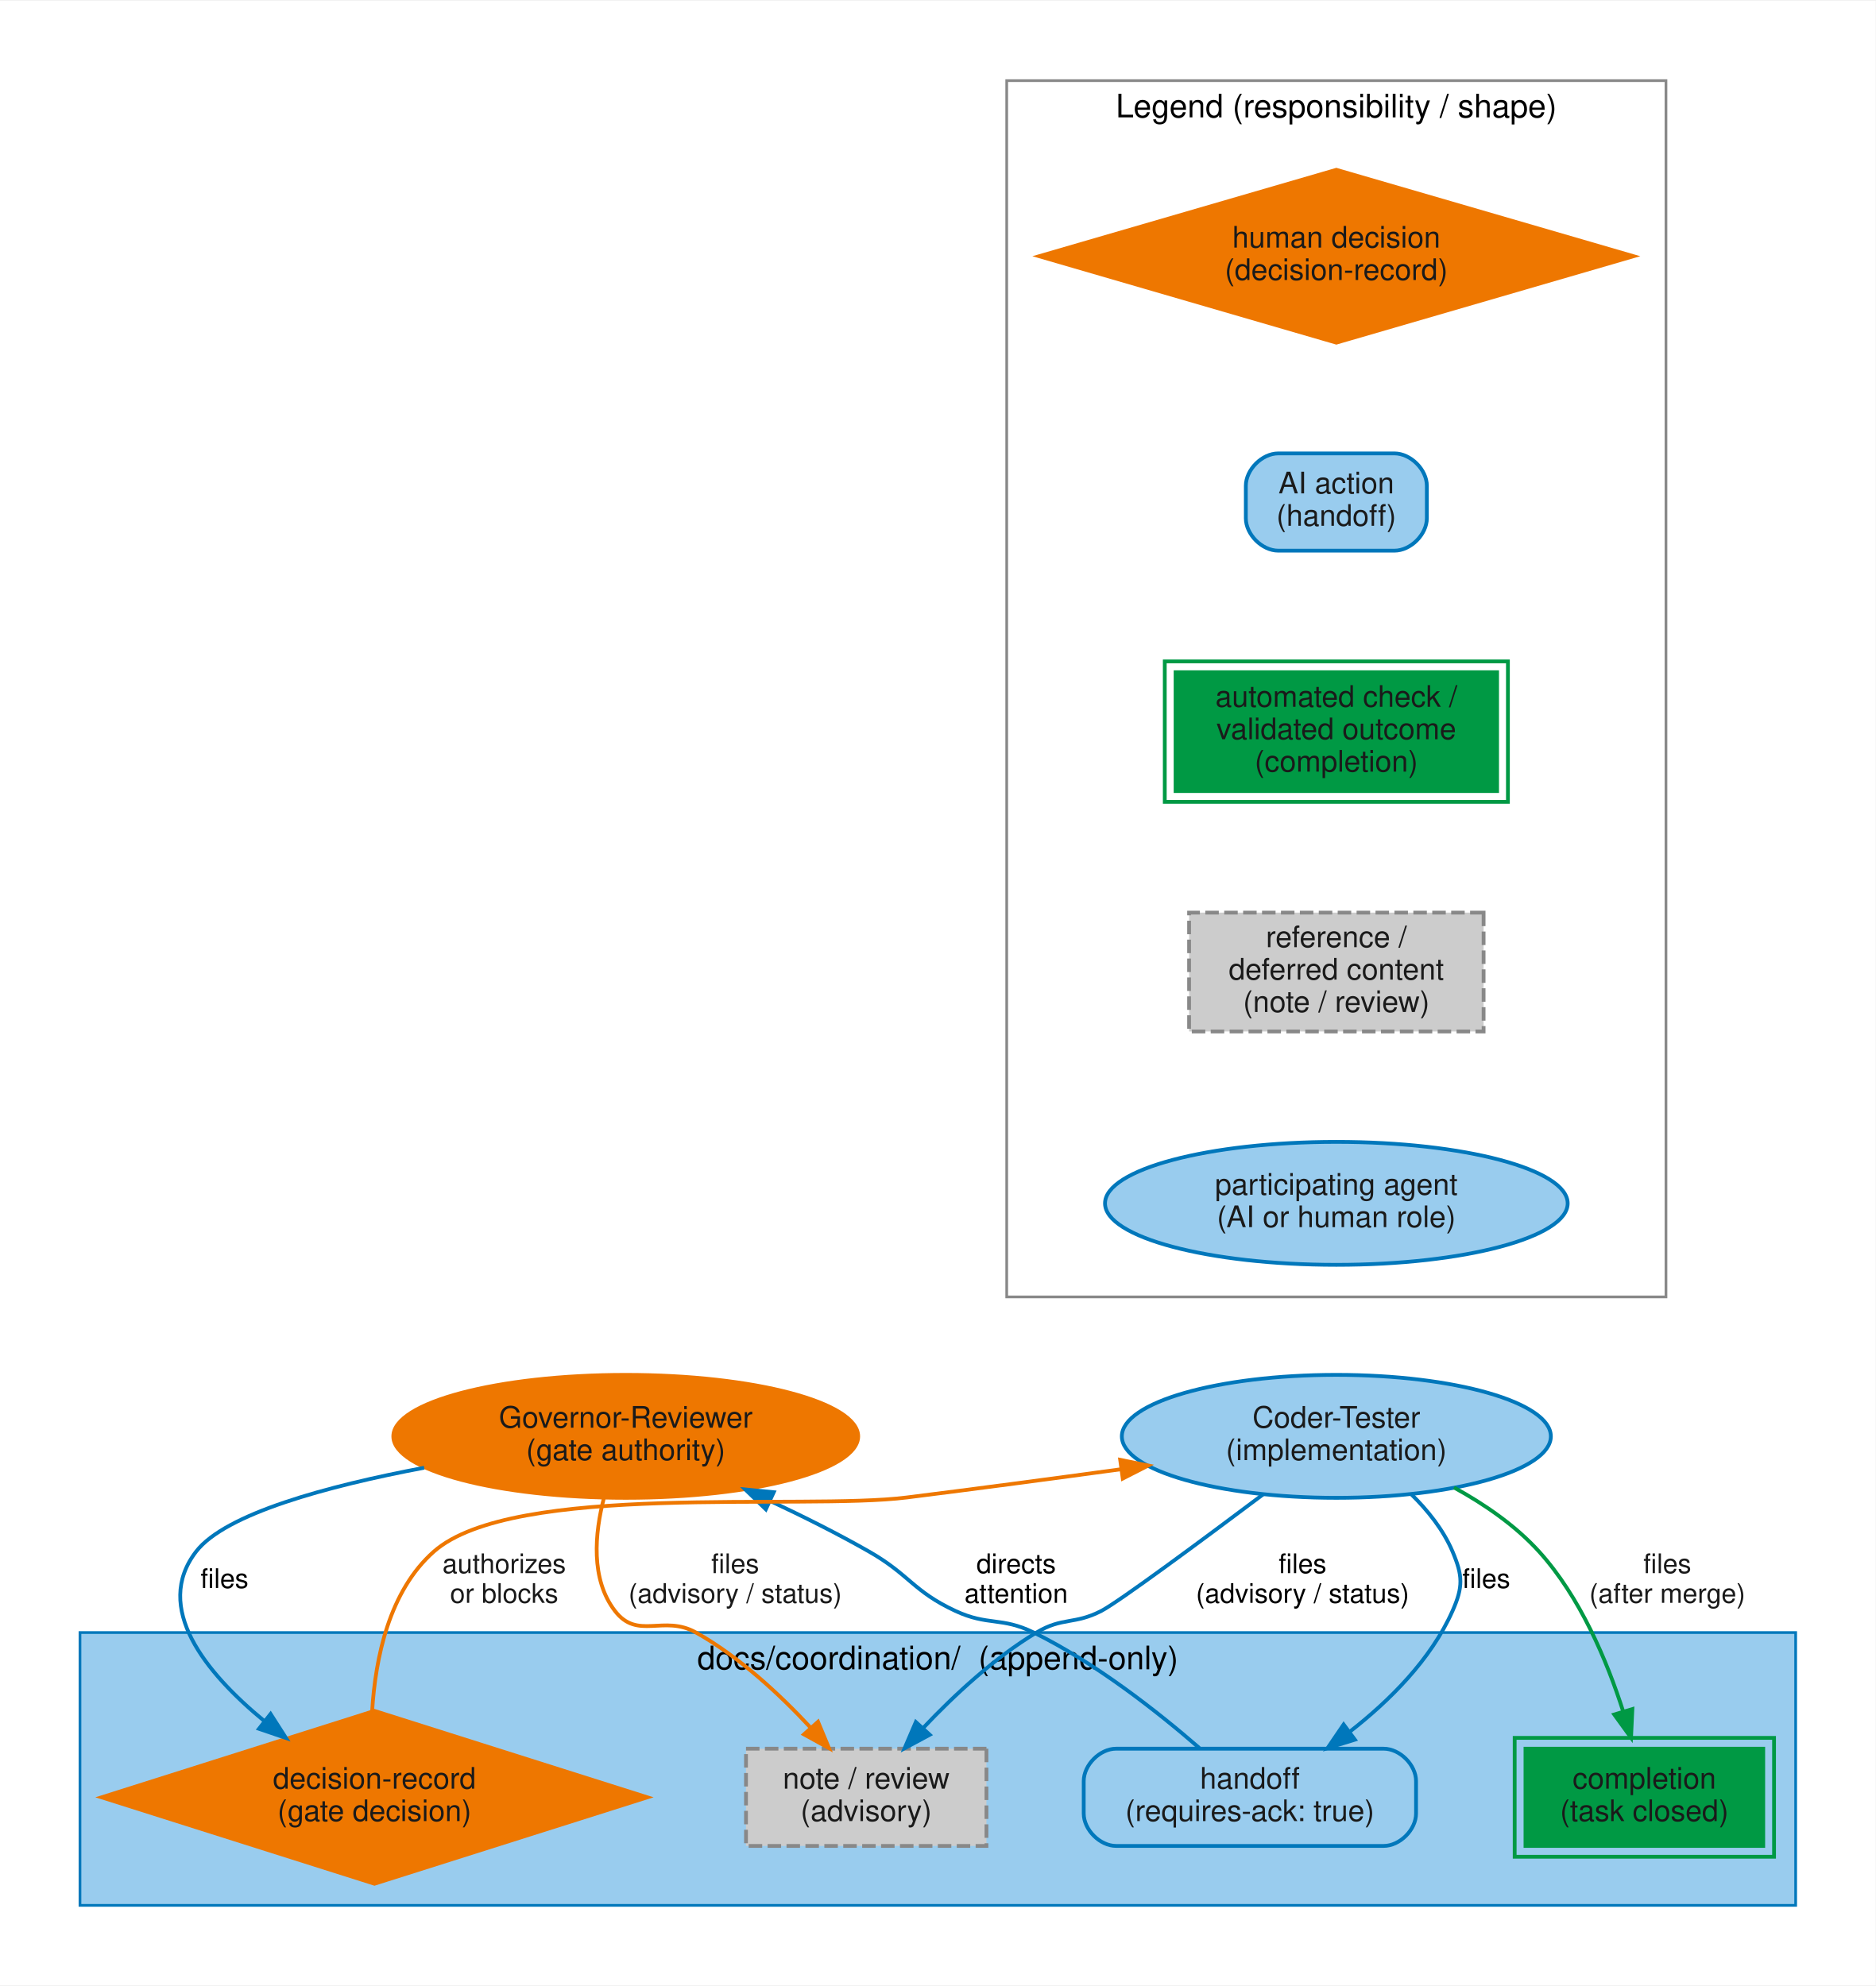
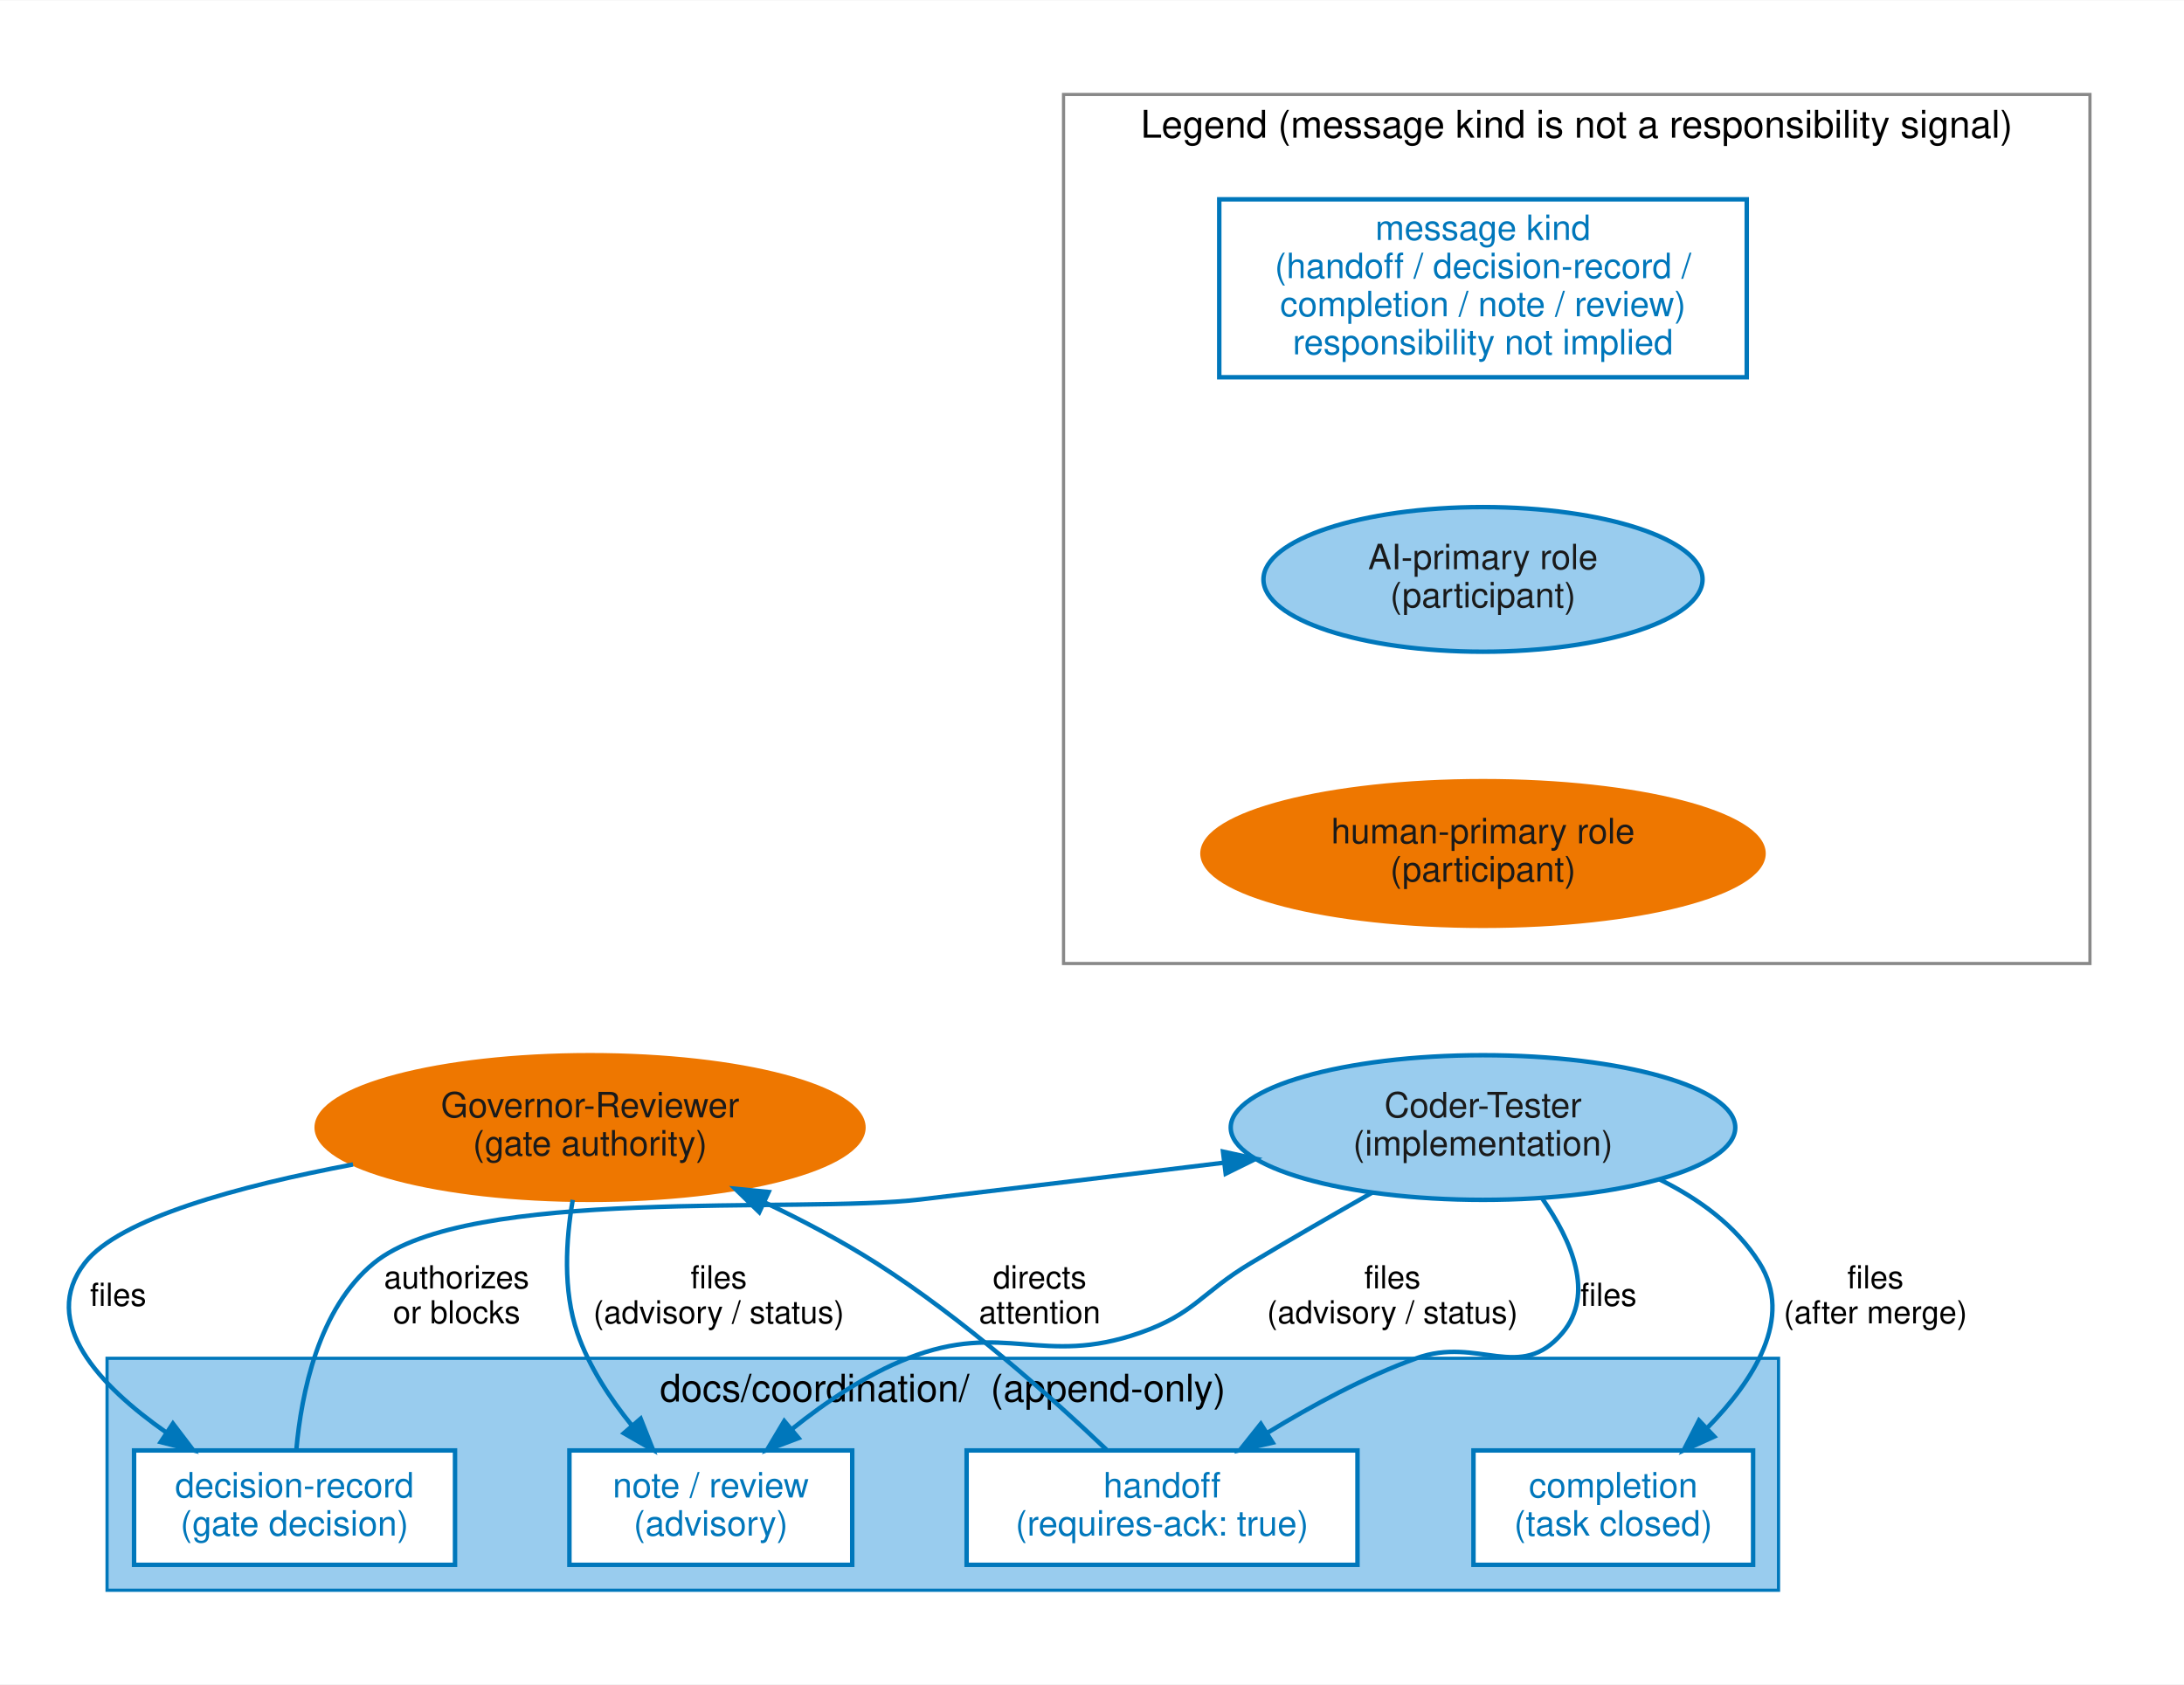
- <svg xmlns="http://www.w3.org/2000/svg" width="694pt" height="735pt" viewBox="0.00 0.00 694.20 734.71">
-   <g id="graph0" class="graph" transform="scale(1 1) rotate(0) translate(21.6 713.11)">
-     <polygon fill="white" stroke="transparent" points="-21.6,21.6 -21.6,-713.11 672.6,-713.11 672.6,21.6 -21.6,21.6" />
+ <svg xmlns="http://www.w3.org/2000/svg" width="687pt" height="530pt" viewBox="0.00 0.00 687.29 529.96">
+   <g id="graph0" class="graph" transform="scale(1 1) rotate(0) translate(21.6 508.36)">
+     <polygon fill="white" stroke="transparent" points="-21.6,21.6 -21.6,-508.36 665.69,-508.36 665.69,21.6 -21.6,21.6" />
    <g id="clust1" class="cluster">
-       <polygon fill="white" stroke="#888888" points="351,-233.25 351,-683.51 595,-683.51 595,-233.25 351,-233.25" />
-       <text text-anchor="middle" x="473" y="-669.91" font-family="Helvetica,sans-Serif" font-size="12.00">Legend (responsibility / shape)</text>
+       <polygon fill="white" stroke="#888888" points="313.09,-205.25 313.09,-478.76 636.09,-478.76 636.09,-205.25 313.09,-205.25" />
+       <text text-anchor="middle" x="474.59" y="-465.16" font-family="Helvetica,sans-Serif" font-size="12.00">Legend (message kind is not a responsibility signal)</text>
    </g>
    <g id="clust2" class="cluster">
-       <polygon fill="#99ccee" stroke="#0077bb" points="8,-8 8,-109 643,-109 643,-8 8,-8" />
-       <text text-anchor="middle" x="325.5" y="-95.4" font-family="Helvetica,sans-Serif" font-size="12.00">docs/coordination/  (append-only)</text>
+       <polygon fill="#99ccee" stroke="#0077bb" points="12.09,-8 12.09,-81 538.09,-81 538.09,-8 12.09,-8" />
+       <text text-anchor="middle" x="275.09" y="-67.4" font-family="Helvetica,sans-Serif" font-size="12.00">docs/coordination/  (append-only)</text>
    </g>
    <g id="node1" class="node">
-       <polygon fill="#ee7700" stroke="#ee7700" stroke-width="1.4" points="473,-650.51 363,-618.51 473,-586.51 583,-618.51 473,-650.51" />
-       <text text-anchor="middle" x="473" y="-621.71" font-family="Helvetica,sans-Serif" font-size="11.00" fill="#1a1a1a">human decision</text>
-       <text text-anchor="middle" x="473" y="-609.71" font-family="Helvetica,sans-Serif" font-size="11.00" fill="#1a1a1a">(decision-record)</text>
+       <polygon fill="white" stroke="#0077bb" stroke-width="1.4" points="528.09,-445.76 362.09,-445.76 362.09,-389.76 528.09,-389.76 528.09,-445.76" />
+       <text text-anchor="middle" x="445.09" y="-432.96" font-family="Helvetica,sans-Serif" font-size="11.00" fill="#0077bb">message kind</text>
+       <text text-anchor="middle" x="445.09" y="-420.96" font-family="Helvetica,sans-Serif" font-size="11.00" fill="#0077bb">(handoff / decision-record /</text>
+       <text text-anchor="middle" x="445.09" y="-408.96" font-family="Helvetica,sans-Serif" font-size="11.00" fill="#0077bb">completion / note / review)</text>
+       <text text-anchor="middle" x="445.09" y="-396.96" font-family="Helvetica,sans-Serif" font-size="11.00" fill="#0077bb">responsibility not implied</text>
    </g>
    <g id="node2" class="node">
-       <path fill="#99ccee" stroke="#0077bb" stroke-width="1.4" d="M494.5,-545.51C494.5,-545.51 451.5,-545.51 451.5,-545.51 445.5,-545.51 439.5,-539.51 439.5,-533.51 439.5,-533.51 439.5,-521.51 439.5,-521.51 439.5,-515.51 445.5,-509.51 451.5,-509.51 451.5,-509.51 494.5,-509.51 494.5,-509.51 500.5,-509.51 506.5,-515.51 506.5,-521.51 506.5,-521.51 506.5,-533.51 506.5,-533.51 506.5,-539.51 500.5,-545.51 494.5,-545.51" />
-       <text text-anchor="middle" x="473" y="-530.71" font-family="Helvetica,sans-Serif" font-size="11.00" fill="#1a1a1a">AI action</text>
-       <text text-anchor="middle" x="473" y="-518.71" font-family="Helvetica,sans-Serif" font-size="11.00" fill="#1a1a1a">(handoff)</text>
+       <ellipse fill="#99ccee" stroke="#0077bb" stroke-width="1.4" cx="445.09" cy="-326.14" rx="69.09" ry="22.76" />
+       <text text-anchor="middle" x="445.09" y="-329.34" font-family="Helvetica,sans-Serif" font-size="11.00" fill="#1a1a1a">AI-primary role</text>
+       <text text-anchor="middle" x="445.09" y="-317.34" font-family="Helvetica,sans-Serif" font-size="11.00" fill="#1a1a1a">(participant)</text>
    </g>
    <g id="node3" class="node">
-       <polygon fill="#009944" stroke="#009944" stroke-width="1.4" points="532.5,-464.51 413.5,-464.51 413.5,-420.51 532.5,-420.51 532.5,-464.51" />
-       <polygon fill="none" stroke="#009944" stroke-width="1.4" points="536.5,-468.51 409.5,-468.51 409.5,-416.51 536.5,-416.51 536.5,-468.51" />
-       <text text-anchor="middle" x="473" y="-451.71" font-family="Helvetica,sans-Serif" font-size="11.00" fill="#1a1a1a">automated check /</text>
-       <text text-anchor="middle" x="473" y="-439.71" font-family="Helvetica,sans-Serif" font-size="11.00" fill="#1a1a1a">validated outcome</text>
-       <text text-anchor="middle" x="473" y="-427.71" font-family="Helvetica,sans-Serif" font-size="11.00" fill="#1a1a1a">(completion)</text>
+       <ellipse fill="#ee7700" stroke="#ee7700" stroke-width="1.4" cx="445.09" cy="-239.88" rx="88.28" ry="22.76" />
+       <text text-anchor="middle" x="445.09" y="-243.08" font-family="Helvetica,sans-Serif" font-size="11.00" fill="#1a1a1a">human-primary role</text>
+       <text text-anchor="middle" x="445.09" y="-231.08" font-family="Helvetica,sans-Serif" font-size="11.00" fill="#1a1a1a">(participant)</text>
+     </g>
+     <g id="node8" class="node">
+       <ellipse fill="#99ccee" stroke="#0077bb" stroke-width="1.4" cx="445.09" cy="-153.63" rx="79.39" ry="22.76" />
+       <text text-anchor="middle" x="445.09" y="-156.83" font-family="Helvetica,sans-Serif" font-size="11.00" fill="#1a1a1a">Coder-Tester</text>
+       <text text-anchor="middle" x="445.09" y="-144.83" font-family="Helvetica,sans-Serif" font-size="11.00" fill="#1a1a1a">(implementation)</text>
    </g>
    <g id="node4" class="node">
-       <polygon fill="#cccccc" stroke="#888888" stroke-width="1.4" stroke-dasharray="5,2" points="527.5,-375.51 418.5,-375.51 418.5,-331.51 527.5,-331.51 527.5,-375.51" />
-       <text text-anchor="middle" x="473" y="-362.71" font-family="Helvetica,sans-Serif" font-size="11.00" fill="#1a1a1a">reference /</text>
-       <text text-anchor="middle" x="473" y="-350.71" font-family="Helvetica,sans-Serif" font-size="11.00" fill="#1a1a1a">deferred content</text>
-       <text text-anchor="middle" x="473" y="-338.71" font-family="Helvetica,sans-Serif" font-size="11.00" fill="#1a1a1a">(note / review)</text>
+       <polygon fill="white" stroke="#0077bb" stroke-width="1.4" points="405.59,-52 282.59,-52 282.59,-16 405.59,-16 405.59,-52" />
+       <text text-anchor="middle" x="344.09" y="-37.2" font-family="Helvetica,sans-Serif" font-size="11.00" fill="#0077bb">handoff</text>
+       <text text-anchor="middle" x="344.09" y="-25.2" font-family="Helvetica,sans-Serif" font-size="11.00" fill="#0077bb">(requires-ack: true)</text>
+     </g>
+     <g id="node9" class="node">
+       <ellipse fill="#ee7700" stroke="#ee7700" stroke-width="1.4" cx="164.09" cy="-153.63" rx="86.03" ry="22.76" />
+       <text text-anchor="middle" x="164.09" y="-156.83" font-family="Helvetica,sans-Serif" font-size="11.00" fill="#1a1a1a">Governor-Reviewer</text>
+       <text text-anchor="middle" x="164.09" y="-144.83" font-family="Helvetica,sans-Serif" font-size="11.00" fill="#1a1a1a">(gate authority)</text>
+     </g>
+     <g id="edge5" class="edge">
+       <path fill="none" stroke="#0077bb" stroke-width="1.4" d="M326.6,-52.25C309.24,-68.76 281.34,-93.64 254.09,-111 243.21,-117.93 230.98,-124.38 219.13,-130.02" />
+       <polygon fill="#0077bb" stroke="#0077bb" stroke-width="1.4" points="217.34,-126.99 209.74,-134.37 220.29,-133.34 217.34,-126.99" />
+       <text text-anchor="middle" x="305.59" y="-103" font-family="Helvetica,sans-Serif" font-size="10.00">directs</text>
+       <text text-anchor="middle" x="305.59" y="-92" font-family="Helvetica,sans-Serif" font-size="10.00">attention</text>
    </g>
    <g id="node5" class="node">
-       <ellipse fill="#99ccee" stroke="#0077bb" stroke-width="1.4" cx="473" cy="-267.88" rx="85.62" ry="22.76" />
-       <text text-anchor="middle" x="473" y="-271.08" font-family="Helvetica,sans-Serif" font-size="11.00" fill="#1a1a1a">participating agent</text>
-       <text text-anchor="middle" x="473" y="-259.08" font-family="Helvetica,sans-Serif" font-size="11.00" fill="#1a1a1a">(AI or human role)</text>
+       <polygon fill="white" stroke="#0077bb" stroke-width="1.4" points="121.59,-52 20.59,-52 20.59,-16 121.59,-16 121.59,-52" />
+       <text text-anchor="middle" x="71.09" y="-37.2" font-family="Helvetica,sans-Serif" font-size="11.00" fill="#0077bb">decision-record</text>
+       <text text-anchor="middle" x="71.09" y="-25.2" font-family="Helvetica,sans-Serif" font-size="11.00" fill="#0077bb">(gate decision)</text>
    </g>
-     <g id="node10" class="node">
-       <ellipse fill="#99ccee" stroke="#0077bb" stroke-width="1.4" cx="473" cy="-181.63" rx="79.39" ry="22.76" />
-       <text text-anchor="middle" x="473" y="-184.83" font-family="Helvetica,sans-Serif" font-size="11.00" fill="#1a1a1a">Coder-Tester</text>
-       <text text-anchor="middle" x="473" y="-172.83" font-family="Helvetica,sans-Serif" font-size="11.00" fill="#1a1a1a">(implementation)</text>
+     <g id="edge7" class="edge">
+       <path fill="none" stroke="#0077bb" stroke-width="1.4" d="M71.65,-52.14C73.21,-69.79 78.55,-96.69 96.09,-111 125.91,-135.33 229.88,-126.44 268.09,-131 299.3,-134.72 333.59,-138.89 363.62,-142.57" />
+       <polygon fill="#0077bb" stroke="#0077bb" stroke-width="1.4" points="363.27,-146.05 373.62,-143.8 364.12,-139.11 363.27,-146.05" />
+       <text text-anchor="middle" x="122.09" y="-103" font-family="Helvetica,sans-Serif" font-size="10.00">authorizes</text>
+       <text text-anchor="middle" x="122.09" y="-92" font-family="Helvetica,sans-Serif" font-size="10.00">or blocks</text>
    </g>
    <g id="node6" class="node">
-       <path fill="#99ccee" stroke="#0077bb" stroke-width="1.4" d="M490.5,-66C490.5,-66 391.5,-66 391.5,-66 385.5,-66 379.5,-60 379.5,-54 379.5,-54 379.5,-42 379.5,-42 379.5,-36 385.5,-30 391.5,-30 391.5,-30 490.5,-30 490.5,-30 496.5,-30 502.5,-36 502.5,-42 502.5,-42 502.5,-54 502.5,-54 502.5,-60 496.5,-66 490.5,-66" />
-       <text text-anchor="middle" x="441" y="-51.2" font-family="Helvetica,sans-Serif" font-size="11.00" fill="#1a1a1a">handoff</text>
-       <text text-anchor="middle" x="441" y="-39.2" font-family="Helvetica,sans-Serif" font-size="11.00" fill="#1a1a1a">(requires-ack: true)</text>
-     </g>
-     <g id="node11" class="node">
-       <ellipse fill="#ee7700" stroke="#ee7700" stroke-width="1.4" cx="210" cy="-181.63" rx="86.03" ry="22.76" />
-       <text text-anchor="middle" x="210" y="-184.83" font-family="Helvetica,sans-Serif" font-size="11.00" fill="#1a1a1a">Governor-Reviewer</text>
-       <text text-anchor="middle" x="210" y="-172.83" font-family="Helvetica,sans-Serif" font-size="11.00" fill="#1a1a1a">(gate authority)</text>
-     </g>
-     <g id="edge7" class="edge">
-       <path fill="none" stroke="#0077bb" stroke-width="1.4" d="M422.3,-66.25C406.89,-79.64 383.91,-97.75 361,-109 349,-114.89 344.12,-111.36 332,-117 316.35,-124.28 315,-130.46 300,-139 288.44,-145.59 275.65,-151.99 263.44,-157.72" />
-       <polygon fill="#0077bb" stroke="#0077bb" stroke-width="1.4" points="261.85,-154.6 254.24,-161.96 264.78,-160.95 261.85,-154.6" />
-       <text text-anchor="middle" x="354.5" y="-131" font-family="Helvetica,sans-Serif" font-size="10.00">directs</text>
-       <text text-anchor="middle" x="354.5" y="-120" font-family="Helvetica,sans-Serif" font-size="10.00">attention</text>
+       <polygon fill="white" stroke="#0077bb" stroke-width="1.4" points="530.09,-52 442.09,-52 442.09,-16 530.09,-16 530.09,-52" />
+       <text text-anchor="middle" x="486.09" y="-37.2" font-family="Helvetica,sans-Serif" font-size="11.00" fill="#0077bb">completion</text>
+       <text text-anchor="middle" x="486.09" y="-25.2" font-family="Helvetica,sans-Serif" font-size="11.00" fill="#0077bb">(task closed)</text>
    </g>
    <g id="node7" class="node">
-       <polygon fill="#ee7700" stroke="#ee7700" stroke-width="1.4" points="117,-80 16,-48 117,-16 218,-48 117,-80" />
-       <text text-anchor="middle" x="117" y="-51.2" font-family="Helvetica,sans-Serif" font-size="11.00" fill="#1a1a1a">decision-record</text>
-       <text text-anchor="middle" x="117" y="-39.2" font-family="Helvetica,sans-Serif" font-size="11.00" fill="#1a1a1a">(gate decision)</text>
+       <polygon fill="white" stroke="#0077bb" stroke-width="1.4" points="246.59,-52 157.59,-52 157.59,-16 246.59,-16 246.59,-52" />
+       <text text-anchor="middle" x="202.09" y="-37.2" font-family="Helvetica,sans-Serif" font-size="11.00" fill="#0077bb">note / review</text>
+       <text text-anchor="middle" x="202.09" y="-25.2" font-family="Helvetica,sans-Serif" font-size="11.00" fill="#0077bb">(advisory)</text>
+     </g>
+     <g id="edge4" class="edge">
+       <path fill="none" stroke="#0077bb" stroke-width="1.4" d="M463.69,-131.34C473,-118.03 480.33,-101.17 470.09,-89 456.73,-73.12 443.61,-88.06 424.09,-81 407.9,-75.14 391.21,-66.1 377.28,-57.57" />
+       <polygon fill="#0077bb" stroke="#0077bb" stroke-width="1.4" points="378.9,-54.45 368.57,-52.09 375.17,-60.38 378.9,-54.45" />
+       <text text-anchor="middle" x="484.59" y="-97.5" font-family="Helvetica,sans-Serif" font-size="10.00">files</text>
+     </g>
+     <g id="edge8" class="edge">
+       <path fill="none" stroke="#0077bb" stroke-width="1.4" d="M500.44,-137.4C512.93,-131.27 524.68,-122.76 532.09,-111 542.97,-93.73 530.31,-74.01 515.54,-58.98" />
+       <polygon fill="#0077bb" stroke="#0077bb" stroke-width="1.4" points="517.87,-56.37 508.21,-52.01 513.05,-61.44 517.87,-56.37" />
+       <text text-anchor="middle" x="568.59" y="-103" font-family="Helvetica,sans-Serif" font-size="10.00">files</text>
+       <text text-anchor="middle" x="568.59" y="-92" font-family="Helvetica,sans-Serif" font-size="10.00">(after merge)</text>
    </g>
    <g id="edge9" class="edge">
-       <path fill="none" stroke="#ee7700" stroke-width="1.4" d="M116.13,-79.82C117.33,-99.68 122.47,-124.43 139,-139 168.36,-164.88 275.16,-154.14 314,-159 339.87,-162.24 368.07,-166 393.44,-169.47" />
-       <polygon fill="#ee7700" stroke="#ee7700" stroke-width="1.4" points="393,-172.94 403.39,-170.83 393.95,-166 393,-172.94" />
-       <text text-anchor="middle" x="165" y="-131" font-family="Helvetica,sans-Serif" font-size="10.00" fill="#1a1a1a">authorizes</text>
-       <text text-anchor="middle" x="165" y="-120" font-family="Helvetica,sans-Serif" font-size="10.00" fill="#1a1a1a">or blocks</text>
-     </g>
-     <g id="node8" class="node">
-       <polygon fill="#009944" stroke="#009944" stroke-width="1.4" points="631,-66 543,-66 543,-30 631,-30 631,-66" />
-       <polygon fill="none" stroke="#009944" stroke-width="1.4" points="635,-70 539,-70 539,-26 635,-26 635,-70" />
-       <text text-anchor="middle" x="587" y="-51.2" font-family="Helvetica,sans-Serif" font-size="11.00" fill="#1a1a1a">completion</text>
-       <text text-anchor="middle" x="587" y="-39.2" font-family="Helvetica,sans-Serif" font-size="11.00" fill="#1a1a1a">(task closed)</text>
-     </g>
-     <g id="node9" class="node">
-       <polygon fill="#cccccc" stroke="#888888" stroke-width="1.4" stroke-dasharray="5,2" points="343.5,-66 254.5,-66 254.5,-30 343.5,-30 343.5,-66" />
-       <text text-anchor="middle" x="299" y="-51.2" font-family="Helvetica,sans-Serif" font-size="11.00" fill="#1a1a1a">note / review</text>
-       <text text-anchor="middle" x="299" y="-39.2" font-family="Helvetica,sans-Serif" font-size="11.00" fill="#1a1a1a">(advisory)</text>
+       <path fill="none" stroke="#0077bb" stroke-width="1.4" d="M410.38,-133.24C398.21,-126.33 384.48,-118.42 372.09,-111 356.33,-101.56 354.44,-95.04 337.09,-89 306.27,-78.26 294.48,-92.92 264.09,-81 251,-75.86 238.22,-67.21 227.7,-58.78" />
+       <polygon fill="#0077bb" stroke="#0077bb" stroke-width="1.4" points="229.7,-55.89 219.78,-52.15 225.2,-61.25 229.7,-55.89" />
+       <text text-anchor="middle" x="416.59" y="-103" font-family="Helvetica,sans-Serif" font-size="10.00">files</text>
+       <text text-anchor="middle" x="416.59" y="-92" font-family="Helvetica,sans-Serif" font-size="10.00">(advisory / status)</text>
    </g>
    <g id="edge6" class="edge">
-       <path fill="none" stroke="#0077bb" stroke-width="1.4" d="M500.54,-160.39C506.79,-154.28 512.59,-147.04 516,-139 519.81,-130 519.96,-125.94 516,-117 508.01,-98.97 492.61,-83.68 477.84,-72.19" />
-       <polygon fill="#0077bb" stroke="#0077bb" stroke-width="1.4" points="479.87,-69.34 469.74,-66.21 475.7,-74.97 479.87,-69.34" />
-       <text text-anchor="middle" x="528.5" y="-125.5" font-family="Helvetica,sans-Serif" font-size="10.00">files</text>
+       <path fill="none" stroke="#0077bb" stroke-width="1.4" d="M89.49,-142.01C53.54,-135.21 15.9,-125 5.09,-111 -9.24,-92.44 9.59,-72.45 30.75,-57.64" />
+       <polygon fill="#0077bb" stroke="#0077bb" stroke-width="1.4" points="32.82,-60.46 39.23,-52.03 28.96,-54.63 32.82,-60.46" />
+       <text text-anchor="middle" x="15.59" y="-97.5" font-family="Helvetica,sans-Serif" font-size="10.00">files</text>
    </g>
    <g id="edge10" class="edge">
-       <path fill="none" stroke="#009944" stroke-width="1.4" d="M516.52,-162.7C527.85,-156.48 539.3,-148.6 548,-139 563.22,-122.21 573.16,-98.56 579.19,-79.71" />
-       <polygon fill="#009944" stroke="#009944" stroke-width="1.4" points="582.56,-80.67 582.07,-70.08 575.85,-78.66 582.56,-80.67" />
-       <text text-anchor="middle" x="595.5" y="-131" font-family="Helvetica,sans-Serif" font-size="10.00" fill="#1a1a1a">files</text>
-       <text text-anchor="middle" x="595.5" y="-120" font-family="Helvetica,sans-Serif" font-size="10.00" fill="#1a1a1a">(after merge)</text>
-     </g>
-     <g id="edge11" class="edge">
-       <path fill="none" stroke="#0077bb" stroke-width="1.4" d="M446.07,-160.28C422.98,-142.95 392.44,-120.33 386,-117 376.01,-111.84 371.64,-114.79 362,-109 346.39,-99.61 331.51,-85.76 320.13,-73.73" />
-       <polygon fill="#0077bb" stroke="#0077bb" stroke-width="1.4" points="322.52,-71.16 313.19,-66.15 317.36,-75.88 322.52,-71.16" />
-       <text text-anchor="middle" x="460.5" y="-131" font-family="Helvetica,sans-Serif" font-size="10.00">files</text>
-       <text text-anchor="middle" x="460.5" y="-120" font-family="Helvetica,sans-Serif" font-size="10.00">(advisory / status)</text>
-     </g>
-     <g id="edge8" class="edge">
-       <path fill="none" stroke="#0077bb" stroke-width="1.4" d="M135.4,-170.01C99.45,-163.21 61.81,-153 51,-139 34.97,-118.24 54.35,-94.26 76.17,-76.28" />
-       <polygon fill="#0077bb" stroke="#0077bb" stroke-width="1.4" points="78.55,-78.87 84.26,-69.95 74.23,-73.36 78.55,-78.87" />
-       <text text-anchor="middle" x="61.5" y="-125.5" font-family="Helvetica,sans-Serif" font-size="10.00">files</text>
-     </g>
-     <g id="edge12" class="edge">
-       <path fill="none" stroke="#ee7700" stroke-width="1.4" d="M201.98,-159.06C198.48,-145.64 196.96,-128.76 206,-117 214.41,-106.06 223.96,-115.75 236,-109 252,-100.04 266.99,-86.08 278.33,-73.88" />
-       <polygon fill="#ee7700" stroke="#ee7700" stroke-width="1.4" points="281.16,-75.97 285.23,-66.19 275.95,-71.3 281.16,-75.97" />
-       <text text-anchor="middle" x="250.5" y="-131" font-family="Helvetica,sans-Serif" font-size="10.00" fill="#1a1a1a">files</text>
-       <text text-anchor="middle" x="250.5" y="-120" font-family="Helvetica,sans-Serif" font-size="10.00" fill="#1a1a1a">(advisory / status)</text>
+       <path fill="none" stroke="#0077bb" stroke-width="1.4" d="M158.64,-130.86C156.49,-118.31 155.49,-102.4 160.09,-89 163.71,-78.44 170.34,-68.36 177.27,-59.83" />
+       <polygon fill="#0077bb" stroke="#0077bb" stroke-width="1.4" points="180.01,-62 183.92,-52.15 174.72,-57.42 180.01,-62" />
+       <text text-anchor="middle" x="204.59" y="-103" font-family="Helvetica,sans-Serif" font-size="10.00">files</text>
+       <text text-anchor="middle" x="204.59" y="-92" font-family="Helvetica,sans-Serif" font-size="10.00">(advisory / status)</text>
    </g>
  </g>
</svg>
